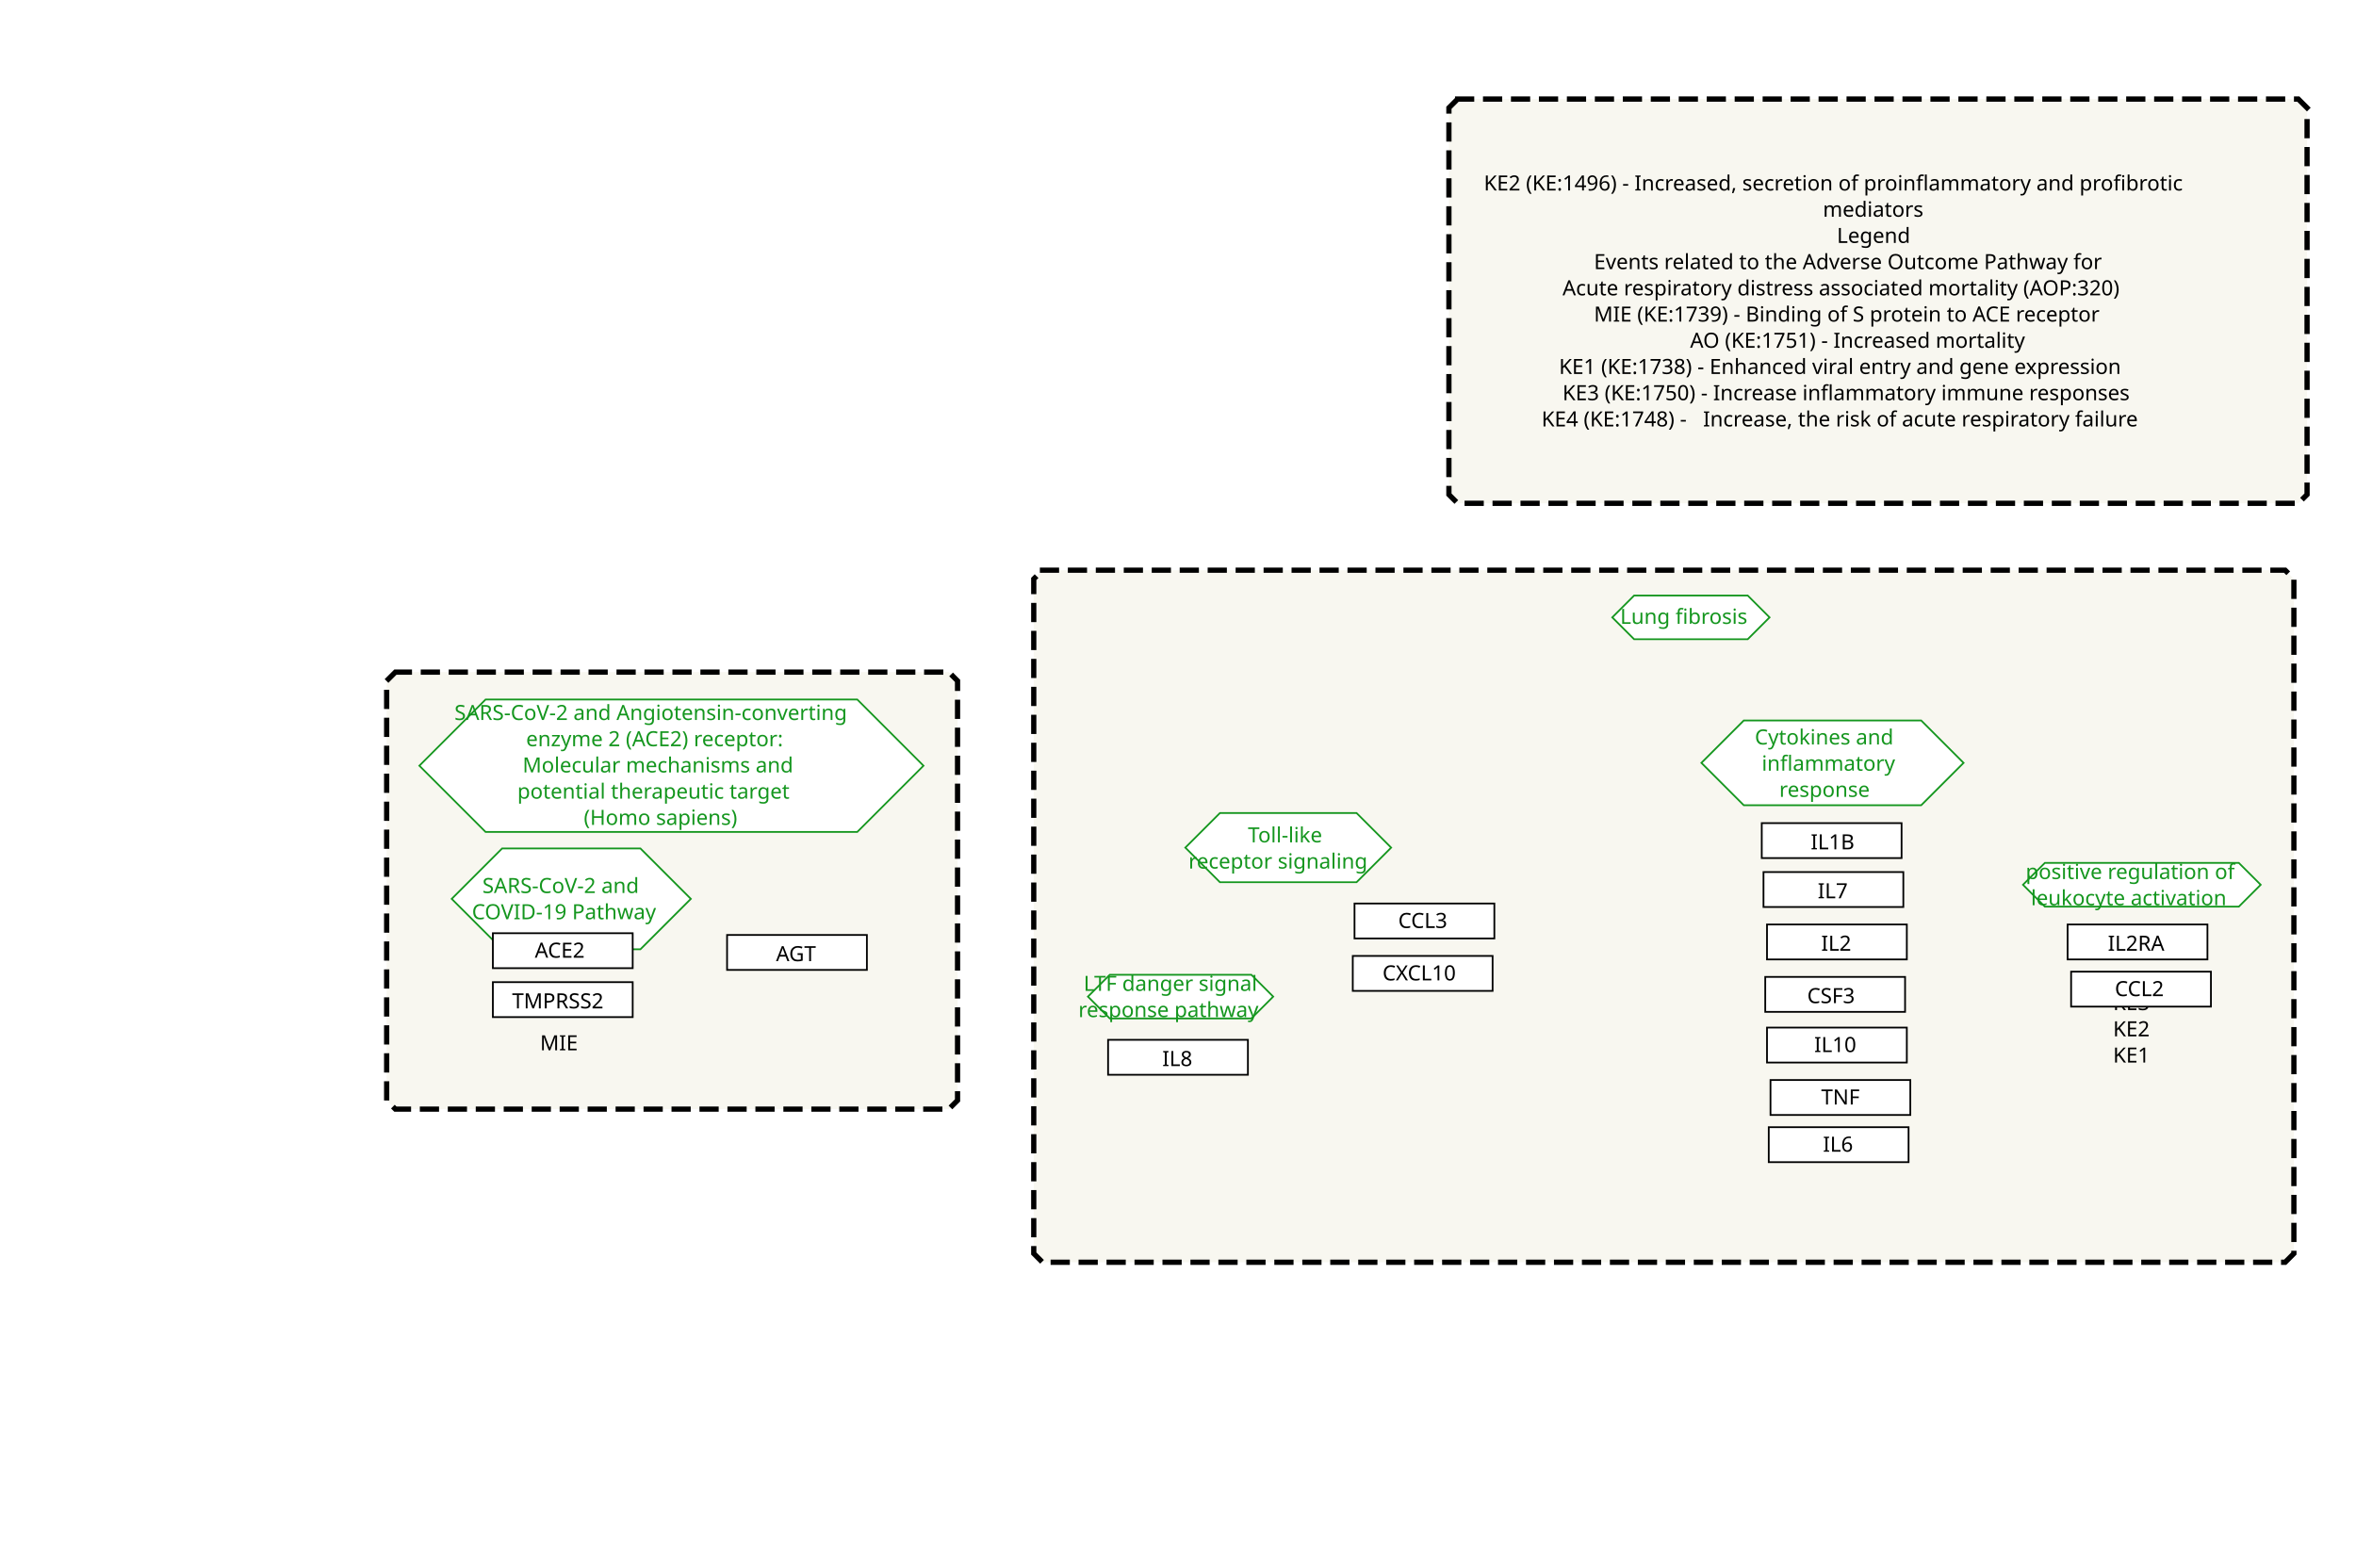
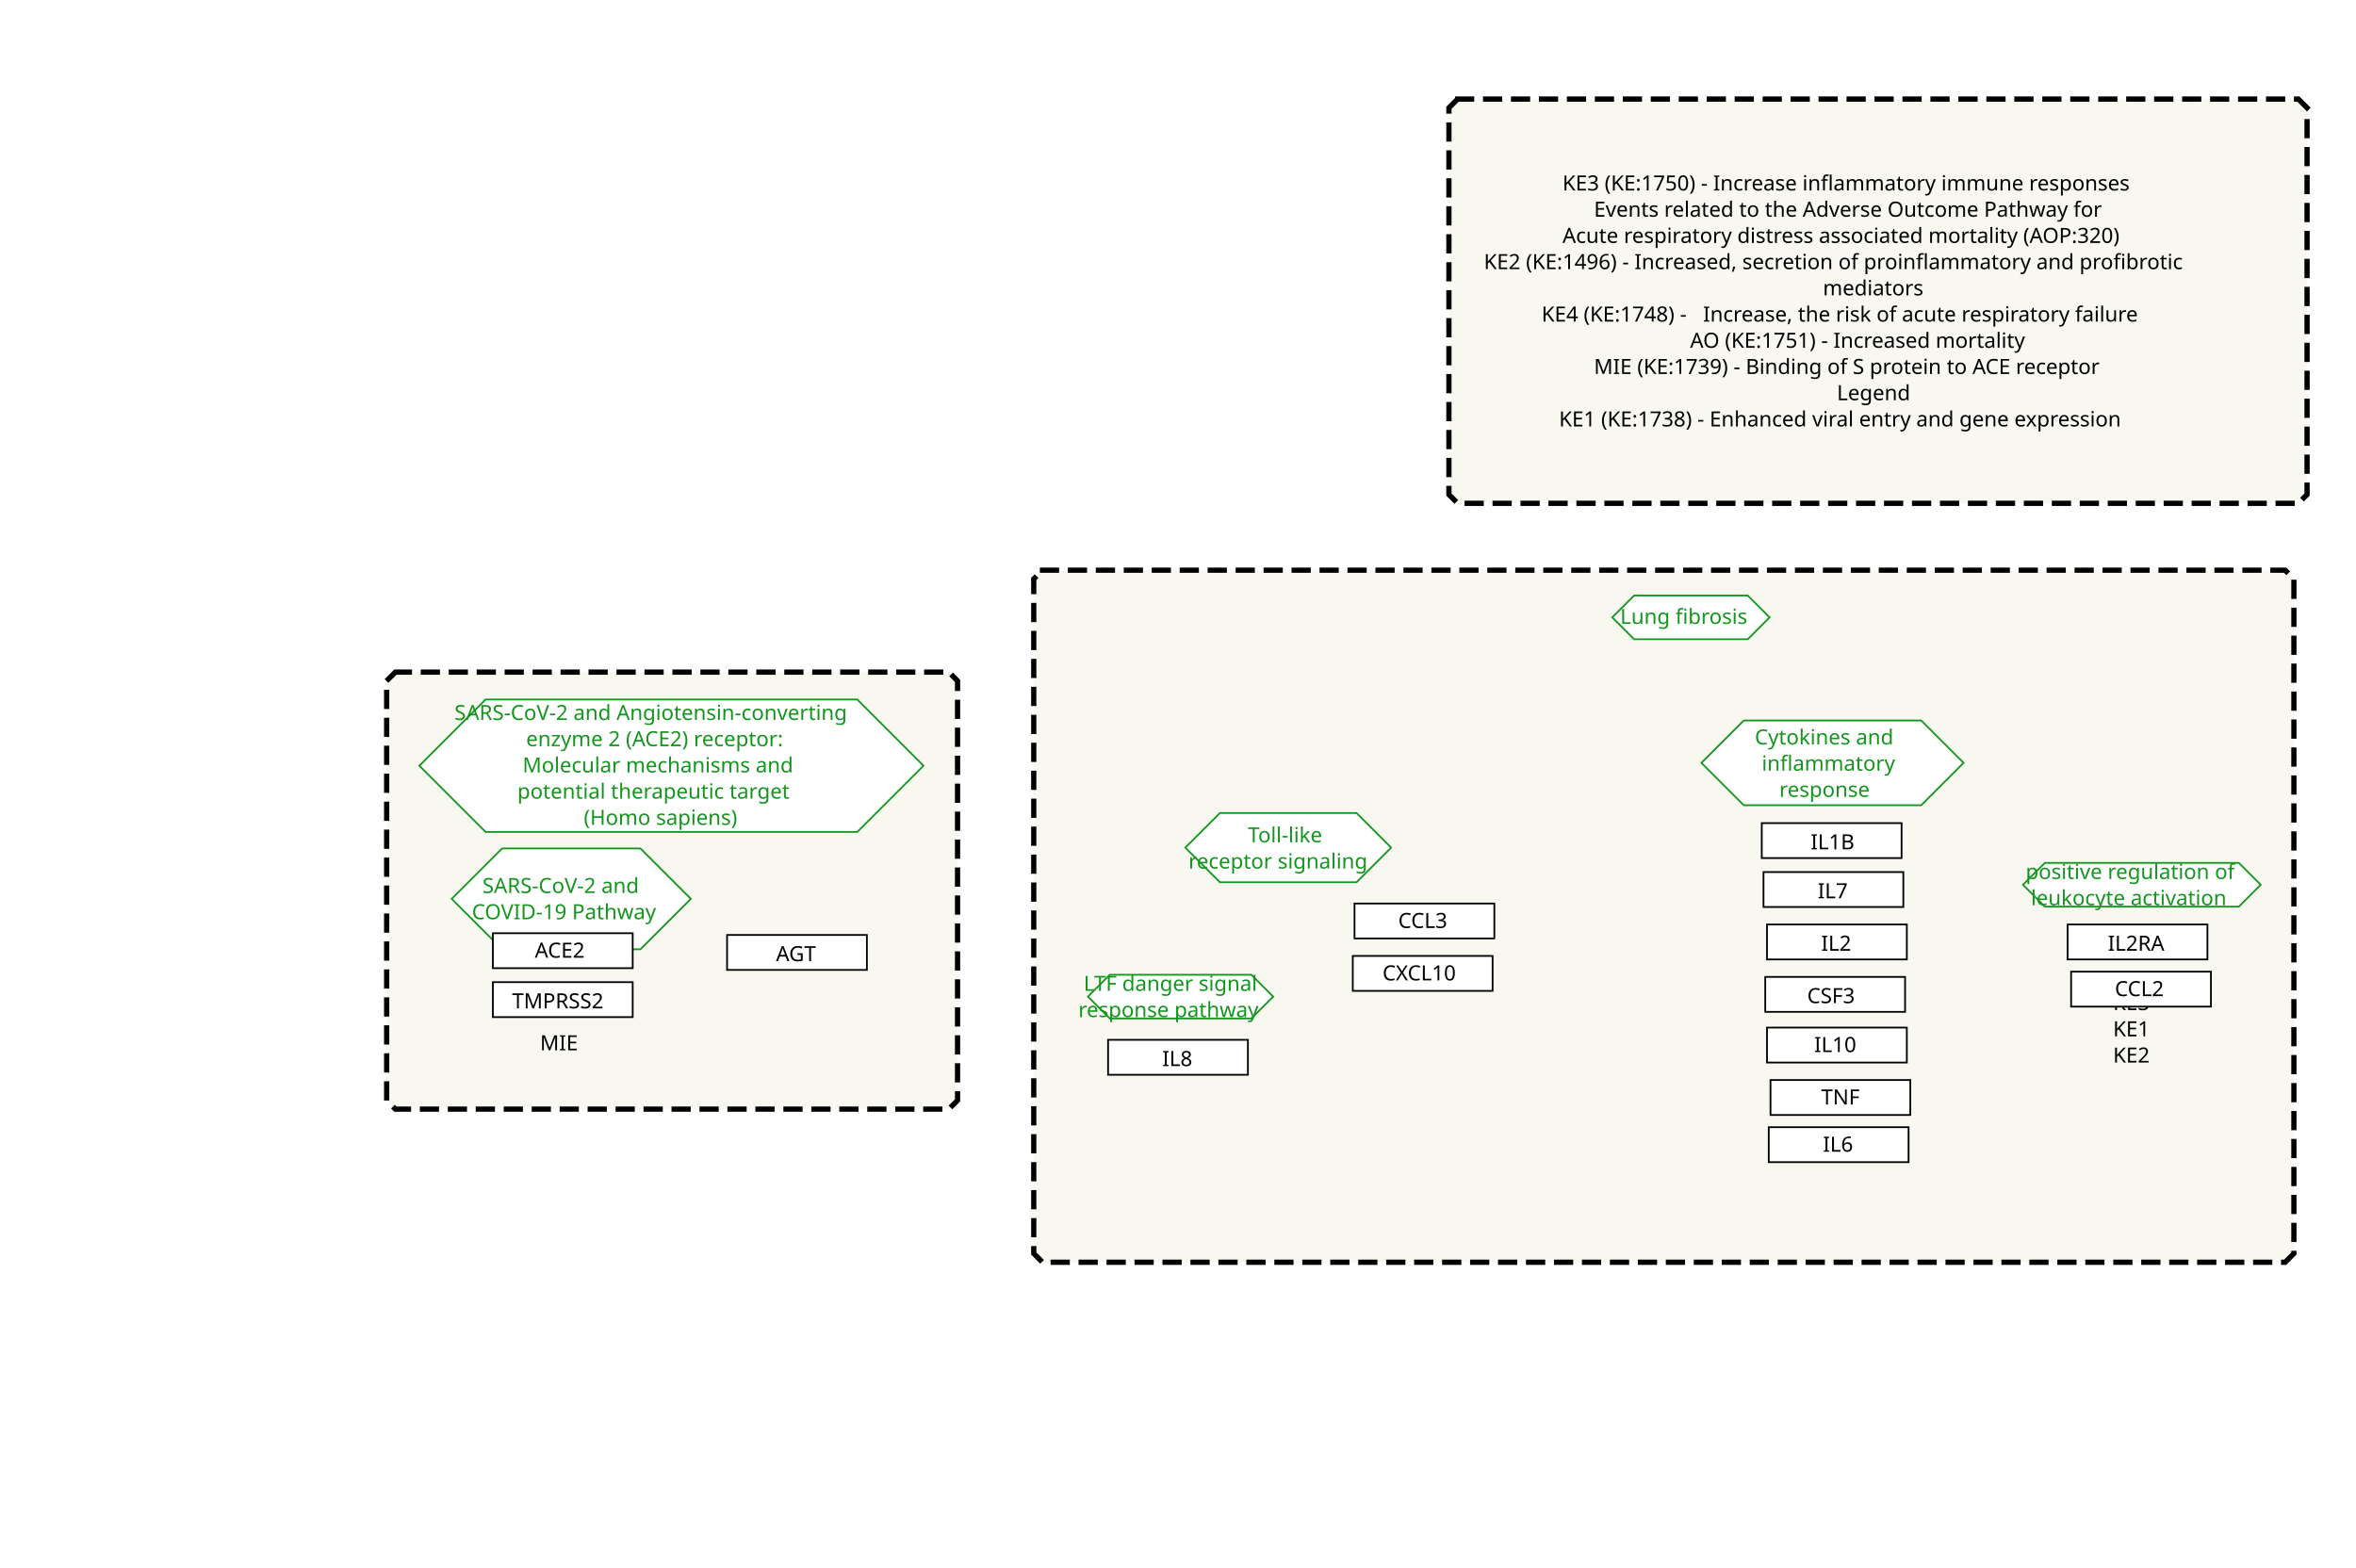
<svg xmlns="http://www.w3.org/2000/svg" fill-opacity="1" color-rendering="auto" color-interpolation="auto" text-rendering="auto" stroke="black" stroke-linecap="square" stroke-miterlimit="10" shape-rendering="auto" stroke-opacity="1" fill="black" stroke-dasharray="none" font-weight="normal" stroke-width="1" viewBox="0 0 1348 897" font-family="'Dialog'" font-style="normal" stroke-linejoin="miter" font-size="12px" stroke-dashoffset="0" image-rendering="auto">
  <defs id="genericDefs" />
  <g />
  <defs id="genericDefs" />
  <g>
    <g fill="white" text-rendering="geometricPrecision" color-interpolation="linearRGB" color-rendering="optimizeQuality" stroke="white" image-rendering="optimizeQuality">
      <rect x="-1" width="1350" height="899" y="-1" stroke="none" />
-       <path fill="none" d="M714.117 605.628 L748.467 605.628 L748.467 527.202 L756.792 527.202" stroke="black" />
-       <path fill="black" d="M727.975 599.888 L714.117 605.628 L727.975 611.368 Z" stroke="none" />
-       <path fill="none" d="M766.792 527.202 L775.117 527.202" stroke="black" />
-       <path fill="black" d="M761.258 532.942 L775.117 527.202 L761.258 521.462 Z" stroke="none" />
+       <path fill="none" d="M1092.426 655.16 L1137.467 655.16 L1137.467 566.256 L1156.292 566.256" stroke="black" />
+       <path fill="black" d="M1106.284 649.42 L1092.426 655.16 L1106.284 660.901 Z" stroke="none" />
+       <path fill="none" d="M1166.292 566.256 L1185.117 566.256" stroke="black" />
+       <path fill="black" d="M1171.258 571.997 L1185.117 566.256 L1171.258 560.516 Z" stroke="none" />
+       <rect x="1156.292" width="10" height="10" y="561.256" stroke="none" />
+       <rect fill="none" x="1156.292" width="10" height="10" y="561.256" stroke="black" />
+     </g>
+     <g font-size="10px" text-rendering="geometricPrecision" image-rendering="optimizeQuality" color-rendering="optimizeQuality" font-family="sans-serif" color-interpolation="linearRGB" font-weight="bold">
+       <text x="1158" xml:space="preserve" y="570" stroke="none">?</text>
+       <path fill="none" d="M714.117 605.628 L748.467 605.628 L748.467 527.202 L756.792 527.202" />
+       <path d="M727.975 599.888 L714.117 605.628 L727.975 611.368 Z" stroke="none" />
+       <path fill="none" d="M766.792 527.202 L775.117 527.202" />
+       <path d="M761.258 532.942 L775.117 527.202 L761.258 521.462 Z" stroke="none" />
+     </g>
+     <g fill="white" text-rendering="geometricPrecision" color-interpolation="linearRGB" color-rendering="optimizeQuality" stroke="white" image-rendering="optimizeQuality">
      <rect x="756.792" width="10" height="10" y="522.202" stroke="none" />
      <rect fill="none" x="756.792" width="10" height="10" y="522.202" stroke="black" />
    </g>
    <g font-size="10px" text-rendering="geometricPrecision" image-rendering="optimizeQuality" color-rendering="optimizeQuality" font-family="sans-serif" color-interpolation="linearRGB" font-weight="bold">
      <text x="758" xml:space="preserve" y="531" stroke="none">?</text>
-       <path fill="none" d="M362.041 544.364 L384.25 544.847" />
-       <path fill="none" d="M394.248 545.065 L416.456 545.548" />
-       <path fill="none" d="M402.476 550.986 L416.456 545.548 L402.726 539.508" />
-       <path fill="none" d="M384.25 544.847 L384.25 544.847" />
-       <path fill="none" d="M394.248 545.065 L394.248 545.065" />
-       <line y2="544.847" fill="none" x1="394.248" x2="384.25" y1="545.065" />
-       <path fill="none" d="M1092.426 655.16 L1137.467 655.16 L1137.467 566.256 L1156.292 566.256" />
-       <path d="M1106.284 649.42 L1092.426 655.16 L1106.284 660.901 Z" stroke="none" />
-       <path fill="none" d="M1166.292 566.256 L1185.117 566.256" />
-       <path d="M1171.258 571.997 L1185.117 566.256 L1171.258 560.516 Z" stroke="none" />
-     </g>
-     <g fill="white" text-rendering="geometricPrecision" color-interpolation="linearRGB" color-rendering="optimizeQuality" stroke="white" image-rendering="optimizeQuality">
-       <rect x="1156.292" width="10" height="10" y="561.256" stroke="none" />
-       <rect fill="none" x="1156.292" width="10" height="10" y="561.256" stroke="black" />
-     </g>
-     <g font-size="10px" text-rendering="geometricPrecision" image-rendering="optimizeQuality" color-rendering="optimizeQuality" font-family="sans-serif" color-interpolation="linearRGB" font-weight="bold">
-       <text x="1158" xml:space="preserve" y="570" stroke="none">?</text>
-       <path fill="none" d="M714.117 605.628 L748.467 605.628 L748.467 557.114 L756.467 557.114" />
-       <path d="M727.975 599.888 L714.117 605.628 L727.975 611.368 Z" stroke="none" />
-       <path fill="none" d="M766.467 557.114 L774.467 557.114" />
-       <path d="M760.608 562.855 L774.467 557.114 L760.608 551.374 Z" stroke="none" />
-     </g>
-     <g fill="white" text-rendering="geometricPrecision" color-interpolation="linearRGB" color-rendering="optimizeQuality" stroke="white" image-rendering="optimizeQuality">
-       <rect x="756.467" width="10" height="10" y="552.114" stroke="none" />
-       <rect fill="none" x="756.467" width="10" height="10" y="552.114" stroke="black" />
-     </g>
-     <g font-size="10px" text-rendering="geometricPrecision" image-rendering="optimizeQuality" color-rendering="optimizeQuality" font-family="sans-serif" color-interpolation="linearRGB" font-weight="bold">
-       <text x="758" xml:space="preserve" y="561" stroke="none">?</text>
      <path fill="none" d="M1012.426 655.16 L934.467 655.16 L934.467 605.628 L829.292 605.628" />
      <path d="M998.568 660.901 L1012.426 655.16 L998.568 649.42 Z" stroke="none" />
      <path fill="none" d="M819.292 605.628 L714.117 605.628" />
      <path d="M727.975 599.888 L714.117 605.628 L727.975 611.368 Z" stroke="none" />
    </g>
    <g transform="translate(824.2916,605.6282) rotate(180) translate(-824.2916,-605.6282)" fill="white" text-rendering="geometricPrecision" color-rendering="optimizeQuality" image-rendering="optimizeQuality" color-interpolation="linearRGB" stroke="white">
      <rect x="819.292" width="10" height="10" y="600.628" stroke="none" />
      <rect fill="none" x="819.292" width="10" height="10" y="600.628" stroke="black" />
    </g>
    <g font-size="10px" text-rendering="geometricPrecision" image-rendering="optimizeQuality" color-rendering="optimizeQuality" font-family="sans-serif" color-interpolation="linearRGB" font-weight="bold">
      <text x="821" xml:space="preserve" y="609" stroke="none">?</text>
      <path fill="none" d="M1091.105 539.765 L1132.105 539.688" />
      <path d="M1104.952 533.999 L1091.105 539.765 L1104.974 545.479 Z" stroke="none" />
      <path fill="none" d="M1142.105 539.669 L1183.105 539.592" />
      <path d="M1169.258 545.359 L1183.105 539.592 L1169.236 533.878 Z" stroke="none" />
      <path fill="none" d="M1132.105 539.688 L1132.105 539.688" />
      <path fill="none" d="M1142.105 539.669 L1142.105 539.669" />
    </g>
    <g transform="translate(1137.105,539.6787) rotate(-0.1076) translate(-1137.105,-539.6787)" fill="white" text-rendering="geometricPrecision" color-rendering="optimizeQuality" image-rendering="optimizeQuality" color-interpolation="linearRGB" stroke="white">
      <rect x="1132.105" width="10" height="10" y="534.679" stroke="none" />
      <rect fill="none" x="1132.105" width="10" height="10" y="534.679" stroke="black" />
    </g>
    <g font-size="10px" text-rendering="geometricPrecision" image-rendering="optimizeQuality" color-rendering="optimizeQuality" font-family="sans-serif" color-interpolation="linearRGB" font-weight="bold">
      <text x="1134" xml:space="preserve" y="543" stroke="none">?</text>
+       <path fill="none" d="M714.117 605.628 L748.467 605.628 L748.467 557.114 L756.467 557.114" />
+       <path d="M727.975 599.888 L714.117 605.628 L727.975 611.368 Z" stroke="none" />
+       <path fill="none" d="M766.467 557.114 L774.467 557.114" />
+       <path d="M760.608 562.855 L774.467 557.114 L760.608 551.374 Z" stroke="none" />
+     </g>
+     <g fill="white" text-rendering="geometricPrecision" color-interpolation="linearRGB" color-rendering="optimizeQuality" stroke="white" image-rendering="optimizeQuality">
+       <rect x="756.467" width="10" height="10" y="552.114" stroke="none" />
+       <rect fill="none" x="756.467" width="10" height="10" y="552.114" stroke="black" />
+     </g>
+     <g font-size="10px" text-rendering="geometricPrecision" image-rendering="optimizeQuality" color-rendering="optimizeQuality" font-family="sans-serif" color-interpolation="linearRGB" font-weight="bold">
+       <text x="758" xml:space="preserve" y="561" stroke="none">?</text>
+       <path fill="none" d="M362.041 544.364 L384.25 544.847" />
+       <path fill="none" d="M394.248 545.065 L416.456 545.548" />
+       <path fill="none" d="M402.476 550.986 L416.456 545.548 L402.726 539.508" />
+       <path fill="none" d="M384.25 544.847 L384.25 544.847" />
+       <path fill="none" d="M394.248 545.065 L394.248 545.065" />
+       <line y2="544.847" fill="none" x1="394.248" x2="384.25" y1="545.065" />
    </g>
    <g fill="rgb(248,247,240)" text-rendering="geometricPrecision" color-interpolation="linearRGB" color-rendering="optimizeQuality" stroke="rgb(248,247,240)" image-rendering="optimizeQuality">
      <path d="M596.467 326.276 L1307.467 326.276 L1312.467 331.276 L1312.467 717.276 L1307.467 722.276 L596.467 722.276 L591.467 717.276 L591.467 331.276 Z" stroke="none" fill-rule="evenodd" />
    </g>
    <g text-rendering="geometricPrecision" stroke-dasharray="8,8" stroke-width="3" color-interpolation="linearRGB" color-rendering="optimizeQuality" image-rendering="optimizeQuality">
      <path fill="none" d="M596.467 326.276 L1307.467 326.276 L1312.467 331.276 L1312.467 717.276 L1307.467 722.276 L596.467 722.276 L591.467 717.276 L591.467 331.276 Z" fill-rule="evenodd" />
      <text x="1209" y="578" font-family="sans-serif" stroke-dasharray="none" stroke="none" stroke-width="1" xml:space="preserve">KE3</text>
-       <text x="1209" y="593" font-family="sans-serif" stroke-dasharray="none" stroke="none" stroke-width="1" xml:space="preserve">KE2</text>
-       <text x="1209" y="608" font-family="sans-serif" stroke-dasharray="none" stroke="none" stroke-width="1" xml:space="preserve">KE1</text>
+       <text x="1209" y="593" font-family="sans-serif" stroke-dasharray="none" stroke="none" stroke-width="1" xml:space="preserve">KE1</text>
+       <text x="1209" y="608" font-family="sans-serif" stroke-dasharray="none" stroke="none" stroke-width="1" xml:space="preserve">KE2</text>
    </g>
    <g fill="rgb(248,247,240)" text-rendering="geometricPrecision" color-interpolation="linearRGB" color-rendering="optimizeQuality" stroke="rgb(248,247,240)" image-rendering="optimizeQuality">
      <path d="M226.231 384.595 L542.867 384.595 L547.867 389.595 L547.867 629.654 L542.867 634.654 L226.231 634.654 L221.231 629.654 L221.231 389.595 Z" stroke="none" fill-rule="evenodd" />
    </g>
    <g text-rendering="geometricPrecision" stroke-dasharray="8,8" stroke-width="3" color-interpolation="linearRGB" color-rendering="optimizeQuality" image-rendering="optimizeQuality">
      <path fill="none" d="M226.231 384.595 L542.867 384.595 L547.867 389.595 L547.867 629.654 L542.867 634.654 L226.231 634.654 L221.231 629.654 L221.231 389.595 Z" fill-rule="evenodd" />
      <text x="309" y="601" font-family="sans-serif" stroke-dasharray="none" stroke="none" stroke-width="1" xml:space="preserve">MIE</text>
    </g>
    <g fill="white" text-rendering="geometricPrecision" color-interpolation="linearRGB" color-rendering="optimizeQuality" stroke="white" image-rendering="optimizeQuality">
-       <path d="M258.448 514.342 L287.297 485.493 L366.42 485.493 L395.269 514.342 L366.42 543.19 L287.297 543.19 Z" stroke="none" fill-rule="evenodd" />
-       <path fill="none" d="M258.448 514.342 L287.297 485.493 L366.42 485.493 L395.269 514.342 L366.42 543.19 L287.297 543.19 Z" fill-rule="evenodd" stroke="rgb(20,150,30)" />
-       <text fill="rgb(20,150,30)" x="276" xml:space="preserve" y="511" font-family="sans-serif" stroke="none">SARS-CoV-2 and</text>
-       <text fill="rgb(20,150,30)" x="270" xml:space="preserve" y="526" font-family="sans-serif" stroke="none">COVID-19 Pathway</text>
-       <rect x="282" width="80" height="20" y="534" stroke="none" />
-       <rect fill="none" x="282" width="80" height="20" y="534" stroke="black" />
-       <text fill="black" x="306" xml:space="preserve" y="548" font-family="sans-serif" stroke="none">ACE2</text>
-       <rect x="416" width="80" height="20" y="535" stroke="none" />
-       <rect fill="none" x="416" width="80" height="20" y="535" stroke="black" />
-       <text fill="black" x="444" xml:space="preserve" y="550" font-family="sans-serif" stroke="none">AGT</text>
-       <rect x="1011" width="80" height="20" y="588" stroke="none" />
-       <rect fill="none" x="1011" width="80" height="20" y="588" stroke="black" />
-       <text fill="black" x="1038" xml:space="preserve" y="602" font-family="sans-serif" stroke="none">IL10</text>
-       <rect x="1012" width="80" height="20" y="645" stroke="none" />
-       <rect fill="none" x="1012" width="80" height="20" y="645" stroke="black" />
-       <text fill="black" x="1043" xml:space="preserve" y="659" font-family="sans-serif" stroke="none">IL6</text>
-       <rect x="1183" width="80" height="20" y="529" stroke="none" />
-       <rect fill="none" x="1183" width="80" height="20" y="529" stroke="black" />
-       <text fill="black" x="1206" xml:space="preserve" y="544" font-family="sans-serif" stroke="none">IL2RA</text>
-       <rect x="1013" width="80" height="20" y="618" stroke="none" />
-       <rect fill="none" x="1013" width="80" height="20" y="618" stroke="black" />
-       <text fill="black" x="1042" xml:space="preserve" y="632" font-family="sans-serif" stroke="none">TNF</text>
-       <rect x="1009" width="80" height="20" y="499" stroke="none" />
-       <rect fill="none" x="1009" width="80" height="20" y="499" stroke="black" />
-       <text fill="black" x="1040" xml:space="preserve" y="514" font-family="sans-serif" stroke="none">IL7</text>
-       <rect x="282" width="80" height="20" y="562" stroke="none" />
-       <rect fill="none" x="282" width="80" height="20" y="562" stroke="black" />
-       <text fill="black" x="293" xml:space="preserve" y="577" font-family="sans-serif" stroke="none">TMPRSS2</text>
-       <rect x="775" width="80" height="20" y="517" stroke="none" />
-       <rect fill="none" x="775" width="80" height="20" y="517" stroke="black" />
-       <text fill="black" x="800" xml:space="preserve" y="531" font-family="sans-serif" stroke="none">CCL3</text>
-       <rect x="1185" width="80" height="20" y="556" stroke="none" />
-       <rect fill="none" x="1185" width="80" height="20" y="556" stroke="black" />
-       <text fill="black" x="1210" xml:space="preserve" y="570" font-family="sans-serif" stroke="none">CCL2</text>
-       <rect x="1011" width="80" height="20" y="529" stroke="none" />
-       <rect fill="none" x="1011" width="80" height="20" y="529" stroke="black" />
-       <text fill="black" x="1042" xml:space="preserve" y="544" font-family="sans-serif" stroke="none">IL2</text>
      <path d="M239.941 438.153 L277.841 400.252 L490.48 400.252 L528.381 438.153 L490.48 476.053 L277.841 476.053 Z" stroke="none" fill-rule="evenodd" />
      <path fill="none" d="M239.941 438.153 L277.841 400.252 L490.48 400.252 L528.381 438.153 L490.48 476.053 L277.841 476.053 Z" fill-rule="evenodd" stroke="rgb(20,150,30)" />
      <text fill="rgb(20,150,30)" x="260" xml:space="preserve" y="412" font-family="sans-serif" stroke="none">SARS-CoV-2 and Angiotensin-converting</text>
      <text fill="rgb(20,150,30)" x="301" xml:space="preserve" y="427" font-family="sans-serif" stroke="none">enzyme 2 (ACE2) receptor:</text>
      <text fill="rgb(20,150,30)" x="299" xml:space="preserve" y="442" font-family="sans-serif" stroke="none">Molecular mechanisms and</text>
      <text fill="rgb(20,150,30)" x="296" xml:space="preserve" y="457" font-family="sans-serif" stroke="none">potential therapeutic target</text>
      <text fill="rgb(20,150,30)" x="334" xml:space="preserve" y="472" font-family="sans-serif" stroke="none">(Homo sapiens)</text>
+       <rect x="1011" width="80" height="20" y="588" stroke="none" />
+       <rect fill="none" x="1011" width="80" height="20" y="588" stroke="black" />
+       <text fill="black" x="1038" xml:space="preserve" y="602" font-family="sans-serif" stroke="none">IL10</text>
      <path d="M678.196 485.024 L697.989 465.232 L776.159 465.232 L795.952 485.024 L776.159 504.817 L697.989 504.817 Z" stroke="none" fill-rule="evenodd" />
      <path fill="none" d="M678.196 485.024 L697.989 465.232 L776.159 465.232 L795.952 485.024 L776.159 504.817 L697.989 504.817 Z" fill-rule="evenodd" stroke="rgb(20,150,30)" />
      <text fill="rgb(20,150,30)" x="714" xml:space="preserve" y="482" font-family="sans-serif" stroke="none">Toll-like</text>
      <text fill="rgb(20,150,30)" x="680" xml:space="preserve" y="497" font-family="sans-serif" stroke="none">receptor signaling</text>
-       <rect x="774" width="80" height="20" y="547" stroke="none" />
-       <rect fill="none" x="774" width="80" height="20" y="547" stroke="black" />
-       <text fill="black" x="791" xml:space="preserve" y="561" font-family="sans-serif" stroke="none">CXCL10</text>
+       <rect x="1012" width="80" height="20" y="645" stroke="none" />
+       <rect fill="none" x="1012" width="80" height="20" y="645" stroke="black" />
+       <text fill="black" x="1043" xml:space="preserve" y="659" font-family="sans-serif" stroke="none">IL6</text>
+       <path d="M258.448 514.342 L287.297 485.493 L366.42 485.493 L395.269 514.342 L366.42 543.19 L287.297 543.19 Z" stroke="none" fill-rule="evenodd" />
+       <path fill="none" d="M258.448 514.342 L287.297 485.493 L366.42 485.493 L395.269 514.342 L366.42 543.19 L287.297 543.19 Z" fill-rule="evenodd" stroke="rgb(20,150,30)" />
+       <text fill="rgb(20,150,30)" x="276" xml:space="preserve" y="511" font-family="sans-serif" stroke="none">SARS-CoV-2 and</text>
+       <text fill="rgb(20,150,30)" x="270" xml:space="preserve" y="526" font-family="sans-serif" stroke="none">COVID-19 Pathway</text>
      <path d="M922.467 353.276 L934.967 340.776 L999.967 340.776 L1012.467 353.276 L999.967 365.776 L934.967 365.776 Z" stroke="none" fill-rule="evenodd" />
      <path fill="none" d="M922.467 353.276 L934.967 340.776 L999.967 340.776 L1012.467 353.276 L999.967 365.776 L934.967 365.776 Z" fill-rule="evenodd" stroke="rgb(20,150,30)" />
      <text fill="rgb(20,150,30)" x="927" xml:space="preserve" y="357" font-family="sans-serif" stroke="none">Lung fibrosis</text>
-       <rect x="1008" width="80" height="20" y="471" stroke="none" />
-       <rect fill="none" x="1008" width="80" height="20" y="471" stroke="black" />
-       <text fill="black" x="1036" xml:space="preserve" y="486" font-family="sans-serif" stroke="none">IL1B</text>
-       <path d="M622.467 570.276 L634.967 557.776 L715.967 557.776 L728.467 570.276 L715.967 582.776 L634.967 582.776 Z" stroke="none" fill-rule="evenodd" />
-       <path fill="none" d="M622.467 570.276 L634.967 557.776 L715.967 557.776 L728.467 570.276 L715.967 582.776 L634.967 582.776 Z" fill-rule="evenodd" stroke="rgb(20,150,30)" />
-       <text fill="rgb(20,150,30)" x="620" xml:space="preserve" y="567" font-family="sans-serif" stroke="none">LTF danger signal</text>
-       <text fill="rgb(20,150,30)" x="617" xml:space="preserve" y="582" font-family="sans-serif" stroke="none">response pathway</text>
-       <rect x="1010" width="80" height="20" y="559" stroke="none" />
-       <rect fill="none" x="1010" width="80" height="20" y="559" stroke="black" />
-       <text fill="black" x="1034" xml:space="preserve" y="574" font-family="sans-serif" stroke="none">CSF3</text>
+       <rect x="1013" width="80" height="20" y="618" stroke="none" />
+       <rect fill="none" x="1013" width="80" height="20" y="618" stroke="black" />
+       <text fill="black" x="1042" xml:space="preserve" y="632" font-family="sans-serif" stroke="none">TNF</text>
+       <rect x="1009" width="80" height="20" y="499" stroke="none" />
+       <rect fill="none" x="1009" width="80" height="20" y="499" stroke="black" />
+       <text fill="black" x="1040" xml:space="preserve" y="514" font-family="sans-serif" stroke="none">IL7</text>
+       <rect x="1183" width="80" height="20" y="529" stroke="none" />
+       <rect fill="none" x="1183" width="80" height="20" y="529" stroke="black" />
+       <text fill="black" x="1206" xml:space="preserve" y="544" font-family="sans-serif" stroke="none">IL2RA</text>
+       <rect x="282" width="80" height="20" y="562" stroke="none" />
+       <rect fill="none" x="282" width="80" height="20" y="562" stroke="black" />
+       <text fill="black" x="293" xml:space="preserve" y="577" font-family="sans-serif" stroke="none">TMPRSS2</text>
+       <rect x="775" width="80" height="20" y="517" stroke="none" />
+       <rect fill="none" x="775" width="80" height="20" y="517" stroke="black" />
+       <text fill="black" x="800" xml:space="preserve" y="531" font-family="sans-serif" stroke="none">CCL3</text>
+       <rect x="282" width="80" height="20" y="534" stroke="none" />
+       <rect fill="none" x="282" width="80" height="20" y="534" stroke="black" />
+       <text fill="black" x="306" xml:space="preserve" y="548" font-family="sans-serif" stroke="none">ACE2</text>
+       <rect x="416" width="80" height="20" y="535" stroke="none" />
+       <rect fill="none" x="416" width="80" height="20" y="535" stroke="black" />
+       <text fill="black" x="444" xml:space="preserve" y="550" font-family="sans-serif" stroke="none">AGT</text>
+       <rect x="1185" width="80" height="20" y="556" stroke="none" />
+       <rect fill="none" x="1185" width="80" height="20" y="556" stroke="black" />
+       <text fill="black" x="1210" xml:space="preserve" y="570" font-family="sans-serif" stroke="none">CCL2</text>
      <path d="M1157.467 506.276 L1169.967 493.776 L1280.967 493.776 L1293.467 506.276 L1280.967 518.776 L1169.967 518.776 Z" stroke="none" fill-rule="evenodd" />
      <path fill="none" d="M1157.467 506.276 L1169.967 493.776 L1280.967 493.776 L1293.467 506.276 L1280.967 518.776 L1169.967 518.776 Z" fill-rule="evenodd" stroke="rgb(20,150,30)" />
      <text fill="rgb(20,150,30)" x="1159" xml:space="preserve" y="503" font-family="sans-serif" stroke="none">positive regulation of</text>
      <text fill="rgb(20,150,30)" x="1162" xml:space="preserve" y="518" font-family="sans-serif" stroke="none">leukocyte activation</text>
+       <rect x="1008" width="80" height="20" y="471" stroke="none" />
+       <rect fill="none" x="1008" width="80" height="20" y="471" stroke="black" />
+       <text fill="black" x="1036" xml:space="preserve" y="486" font-family="sans-serif" stroke="none">IL1B</text>
+       <rect x="774" width="80" height="20" y="547" stroke="none" />
+       <rect fill="none" x="774" width="80" height="20" y="547" stroke="black" />
+       <text fill="black" x="791" xml:space="preserve" y="561" font-family="sans-serif" stroke="none">CXCL10</text>
+       <rect x="1010" width="80" height="20" y="559" stroke="none" />
+       <rect fill="none" x="1010" width="80" height="20" y="559" stroke="black" />
+       <text fill="black" x="1034" xml:space="preserve" y="574" font-family="sans-serif" stroke="none">CSF3</text>
      <path d="M973.467 436.526 L997.717 412.276 L1099.217 412.276 L1123.467 436.526 L1099.217 460.776 L997.717 460.776 Z" stroke="none" fill-rule="evenodd" />
      <path fill="none" d="M973.467 436.526 L997.717 412.276 L1099.217 412.276 L1123.467 436.526 L1099.217 460.776 L997.717 460.776 Z" fill-rule="evenodd" stroke="rgb(20,150,30)" />
      <text fill="rgb(20,150,30)" x="1004" xml:space="preserve" y="426" font-family="sans-serif" stroke="none">Cytokines and</text>
      <text fill="rgb(20,150,30)" x="1008" xml:space="preserve" y="441" font-family="sans-serif" stroke="none">inflammatory</text>
      <text fill="rgb(20,150,30)" x="1018" xml:space="preserve" y="456" font-family="sans-serif" stroke="none">response</text>
      <rect x="634" width="80" height="20" y="595" stroke="none" />
      <rect fill="none" x="634" width="80" height="20" y="595" stroke="black" />
      <text fill="black" x="665" xml:space="preserve" y="610" font-family="sans-serif" stroke="none">IL8</text>
+       <rect x="1011" width="80" height="20" y="529" stroke="none" />
+       <rect fill="none" x="1011" width="80" height="20" y="529" stroke="black" />
+       <text fill="black" x="1042" xml:space="preserve" y="544" font-family="sans-serif" stroke="none">IL2</text>
+       <path d="M622.467 570.276 L634.967 557.776 L715.967 557.776 L728.467 570.276 L715.967 582.776 L634.967 582.776 Z" stroke="none" fill-rule="evenodd" />
+       <path fill="none" d="M622.467 570.276 L634.967 557.776 L715.967 557.776 L728.467 570.276 L715.967 582.776 L634.967 582.776 Z" fill-rule="evenodd" stroke="rgb(20,150,30)" />
+       <text fill="rgb(20,150,30)" x="620" xml:space="preserve" y="567" font-family="sans-serif" stroke="none">LTF danger signal</text>
+       <text fill="rgb(20,150,30)" x="617" xml:space="preserve" y="582" font-family="sans-serif" stroke="none">response pathway</text>
      <path fill="rgb(248,247,240)" d="M834 56.689 L1315 56.689 L1320 61.689 L1320 283 L1315 288 L834 288 L829 283 L829 61.689 Z" fill-rule="evenodd" stroke="none" />
    </g>
    <g text-rendering="geometricPrecision" stroke-dasharray="8,8" stroke-width="3" color-interpolation="linearRGB" color-rendering="optimizeQuality" image-rendering="optimizeQuality">
      <path fill="none" d="M834 56.689 L1315 56.689 L1320 61.689 L1320 283 L1315 288 L834 288 L829 283 L829 61.689 Z" fill-rule="evenodd" />
-       <text x="849" y="109" font-family="sans-serif" stroke-dasharray="none" stroke="none" stroke-width="1" xml:space="preserve">KE2 (KE:1496) - Increased, secretion of proinflammatory and profibrotic </text>
-       <text x="1043" y="124" font-family="sans-serif" stroke-dasharray="none" stroke="none" stroke-width="1" xml:space="preserve">mediators</text>
-       <text x="1051" y="139" font-family="sans-serif" stroke-dasharray="none" stroke="none" stroke-width="1" xml:space="preserve">Legend</text>
-       <text x="912" y="154" font-family="sans-serif" stroke-dasharray="none" stroke="none" stroke-width="1" xml:space="preserve">Events related to the Adverse Outcome Pathway for</text>
-       <text x="894" y="169" font-family="sans-serif" stroke-dasharray="none" stroke="none" stroke-width="1" xml:space="preserve">Acute respiratory distress associated mortality (AOP:320)</text>
-       <text x="912" y="184" font-family="sans-serif" stroke-dasharray="none" stroke="none" stroke-width="1" xml:space="preserve">MIE (KE:1739) - Binding of S protein to ACE receptor</text>
+       <text x="894" y="109" font-family="sans-serif" stroke-dasharray="none" stroke="none" stroke-width="1" xml:space="preserve">KE3 (KE:1750) - Increase inflammatory immune responses</text>
+       <text x="912" y="124" font-family="sans-serif" stroke-dasharray="none" stroke="none" stroke-width="1" xml:space="preserve">Events related to the Adverse Outcome Pathway for</text>
+       <text x="894" y="139" font-family="sans-serif" stroke-dasharray="none" stroke="none" stroke-width="1" xml:space="preserve">Acute respiratory distress associated mortality (AOP:320)</text>
+       <text x="849" y="154" font-family="sans-serif" stroke-dasharray="none" stroke="none" stroke-width="1" xml:space="preserve">KE2 (KE:1496) - Increased, secretion of proinflammatory and profibrotic </text>
+       <text x="1043" y="169" font-family="sans-serif" stroke-dasharray="none" stroke="none" stroke-width="1" xml:space="preserve">mediators</text>
+       <text x="882" y="184" font-family="sans-serif" stroke-dasharray="none" stroke="none" stroke-width="1" xml:space="preserve">KE4 (KE:1748) -  	Increase, the risk of acute respiratory failure</text>
      <text x="967" y="199" font-family="sans-serif" stroke-dasharray="none" stroke="none" stroke-width="1" xml:space="preserve">AO (KE:1751) - Increased mortality</text>
-       <text x="892" y="214" font-family="sans-serif" stroke-dasharray="none" stroke="none" stroke-width="1" xml:space="preserve">KE1 (KE:1738) - Enhanced viral entry and gene expression</text>
-       <text x="894" y="229" font-family="sans-serif" stroke-dasharray="none" stroke="none" stroke-width="1" xml:space="preserve">KE3 (KE:1750) - Increase inflammatory immune responses</text>
-       <text x="882" y="244" font-family="sans-serif" stroke-dasharray="none" stroke="none" stroke-width="1" xml:space="preserve">KE4 (KE:1748) -  	Increase, the risk of acute respiratory failure</text>
+       <text x="912" y="214" font-family="sans-serif" stroke-dasharray="none" stroke="none" stroke-width="1" xml:space="preserve">MIE (KE:1739) - Binding of S protein to ACE receptor</text>
+       <text x="1051" y="229" font-family="sans-serif" stroke-dasharray="none" stroke="none" stroke-width="1" xml:space="preserve">Legend</text>
+       <text x="892" y="244" font-family="sans-serif" stroke-dasharray="none" stroke="none" stroke-width="1" xml:space="preserve">KE1 (KE:1738) - Enhanced viral entry and gene expression</text>
    </g>
  </g>
</svg>
